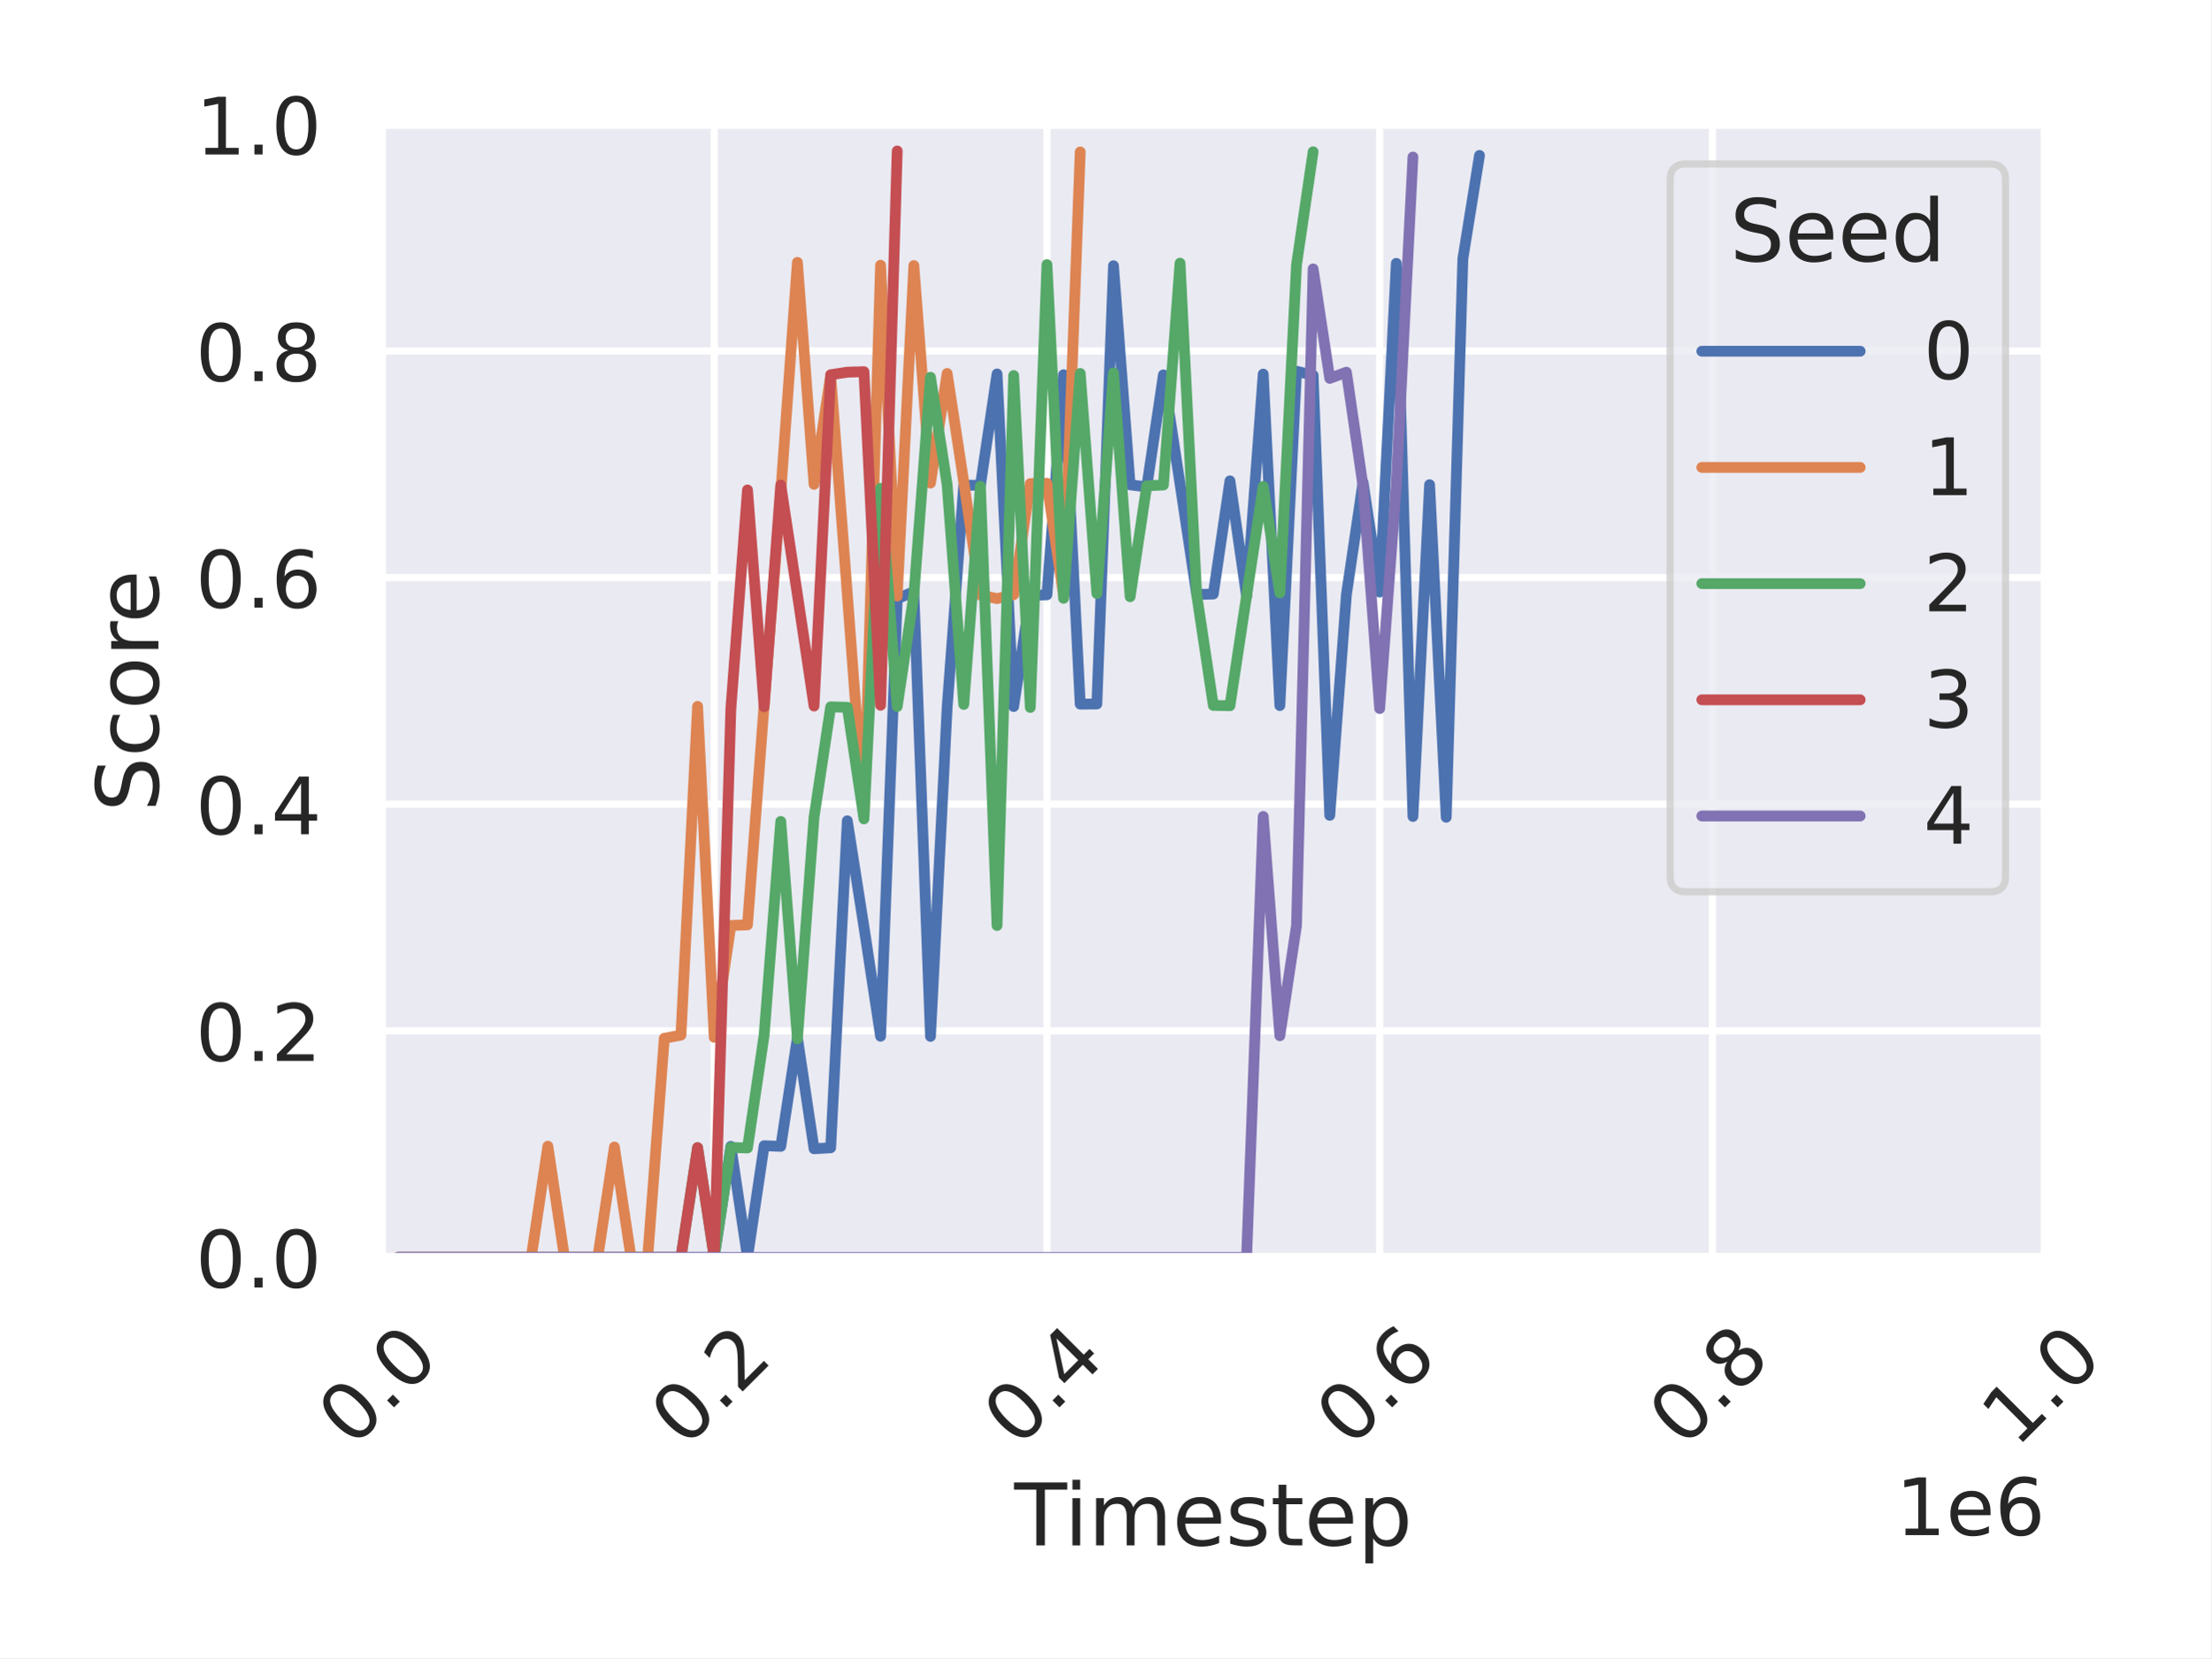
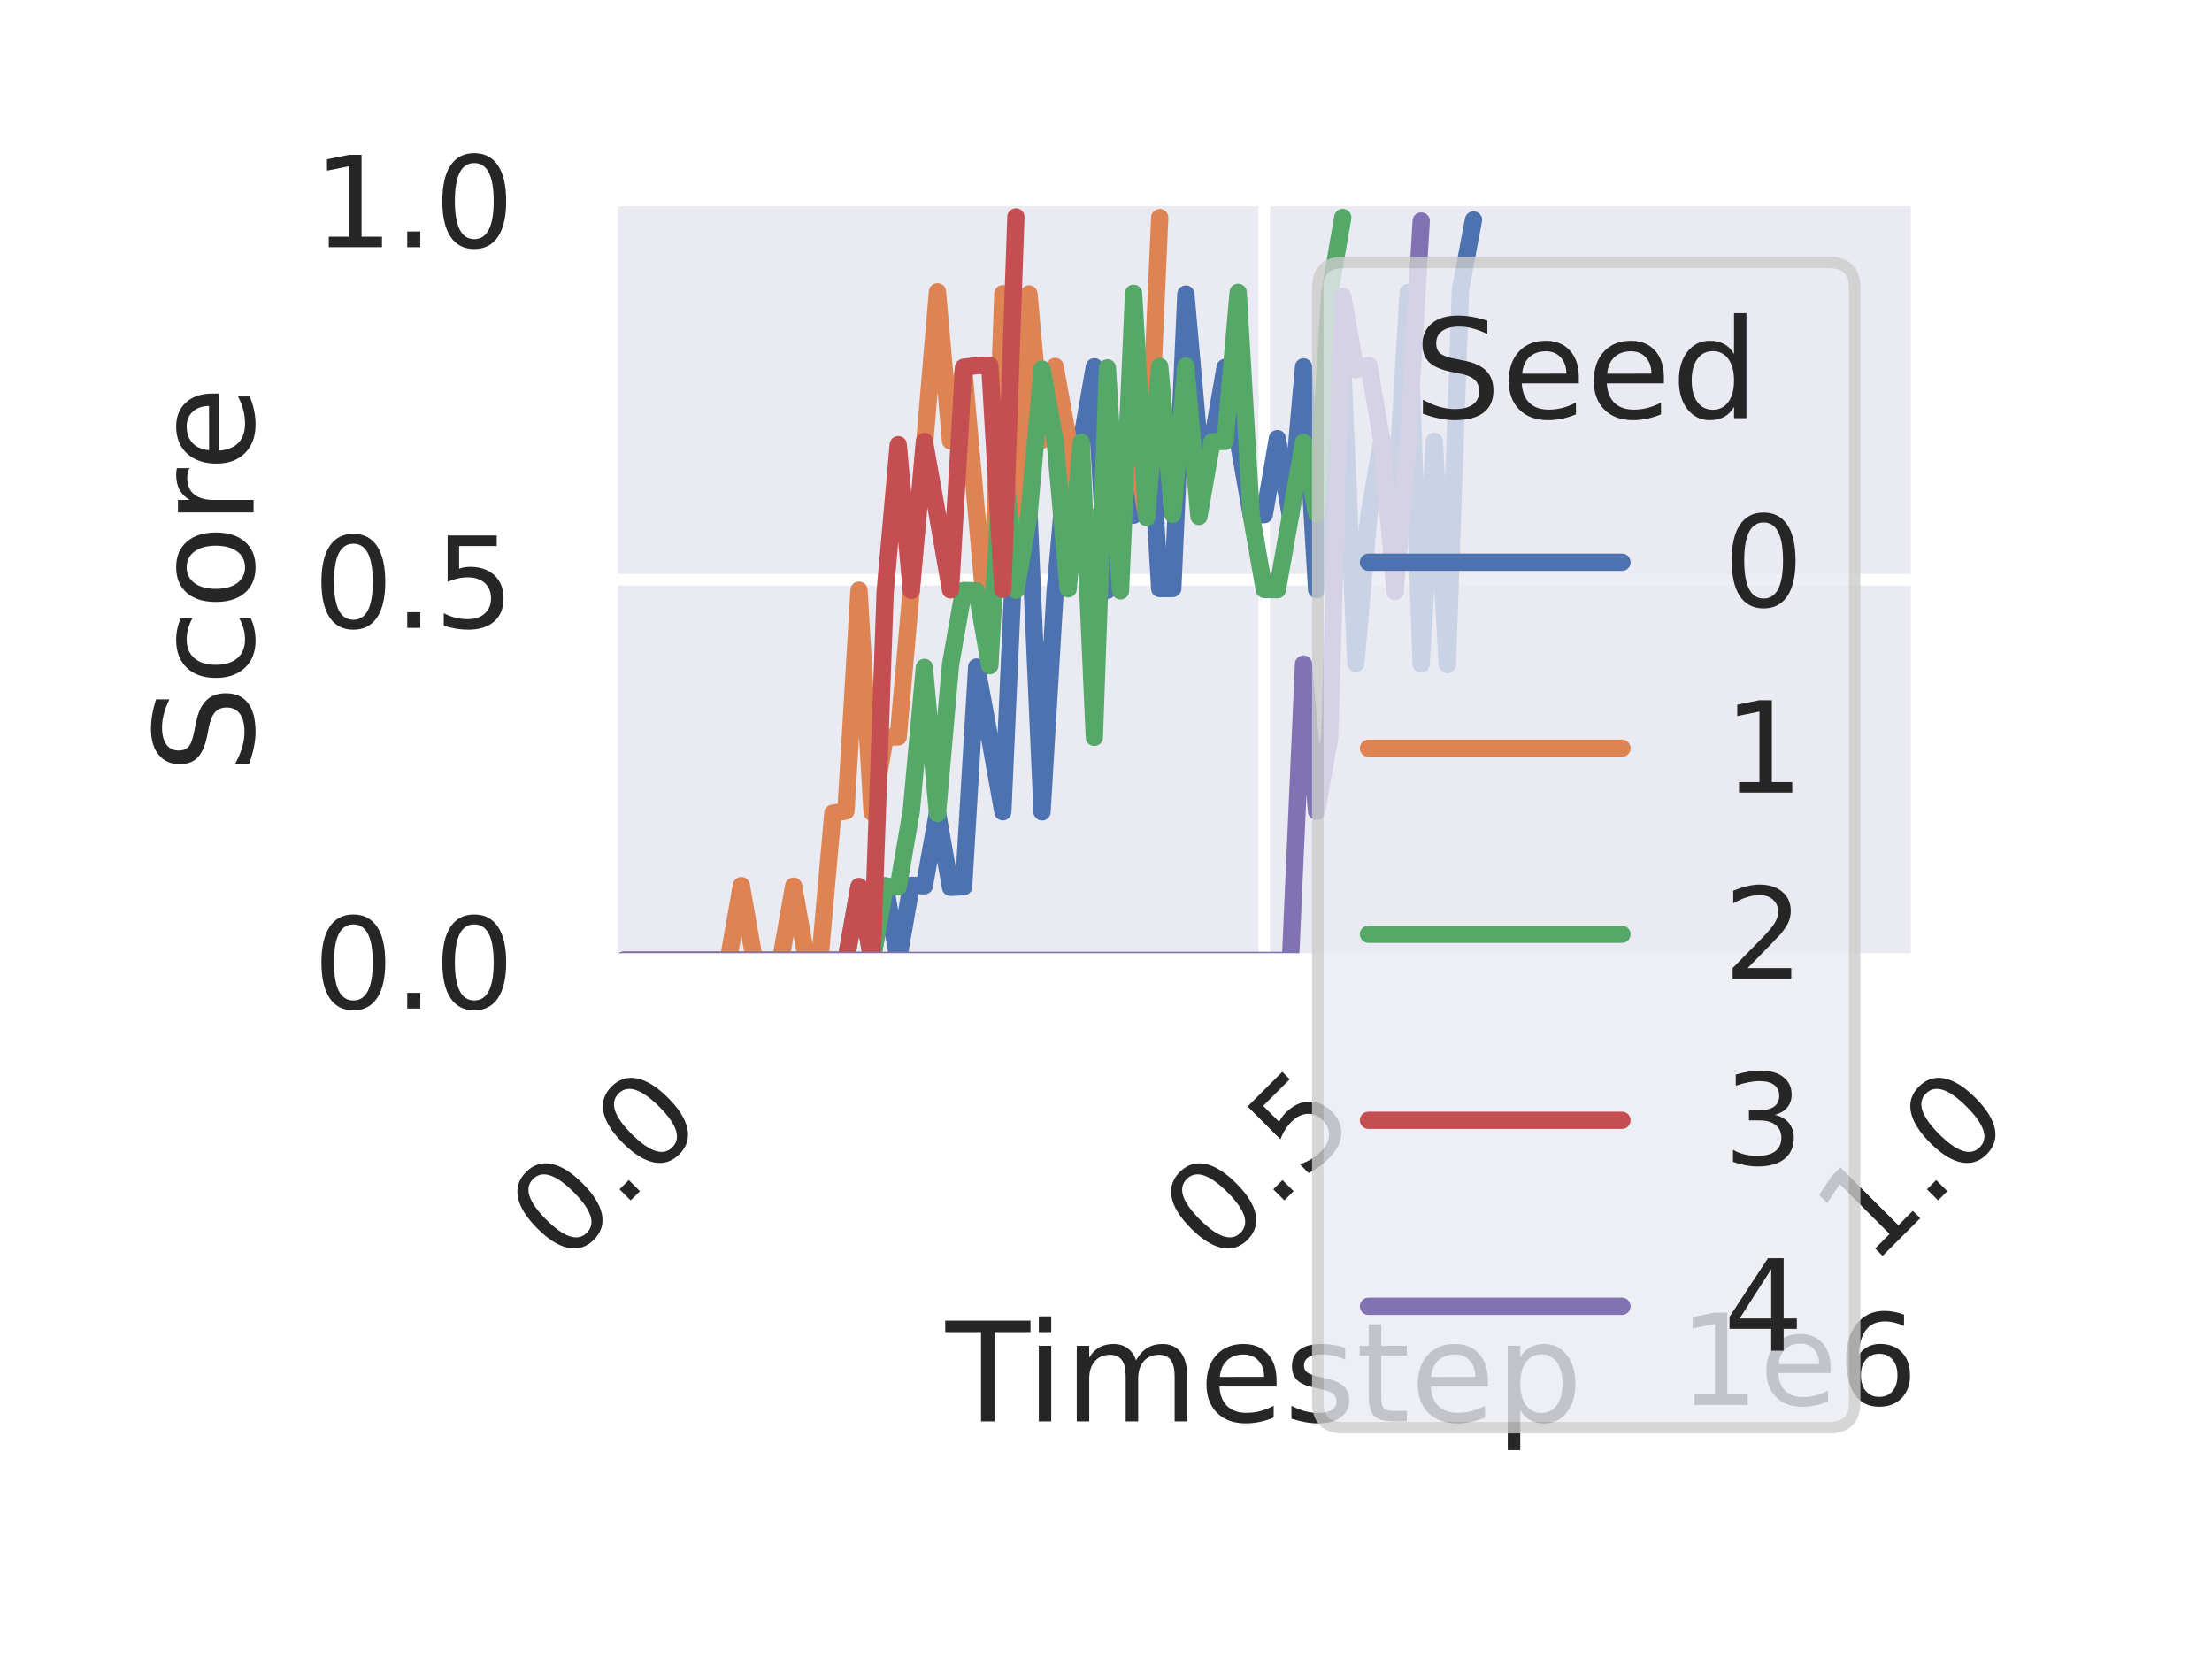
- <svg xmlns="http://www.w3.org/2000/svg" xmlns:xlink="http://www.w3.org/1999/xlink" width="460.8pt" height="345.6pt" viewBox="0 0 460.8 345.6" version="1.1">
+ <svg xmlns="http://www.w3.org/2000/svg" xmlns:xlink="http://www.w3.org/1999/xlink" width="288pt" height="216pt" viewBox="0 0 288 216" version="1.1">
  <defs>
    <style type="text/css">*{stroke-linejoin: round; stroke-linecap: butt}</style>
  </defs>
  <g id="figure_1">
    <g id="patch_1">
-       <path d="M 0 345.6  L 460.8 345.6  L 460.8 0  L 0 0  z " style="fill: #ffffff" />
+       <path d="M 0 216  L 288 216  L 288 0  L 0 0  z " style="fill: #ffffff" />
    </g>
    <g id="axes_1">
      <g id="patch_2">
-         <path d="M 79.5 262.088  L 426.214 262.088  L 426.214 25.92  L 79.5 25.92  z " style="fill: #eaeaf2" />
+         <path d="M 79.5 125.042  L 249.723 125.042  L 249.723 25.92  L 79.5 25.92  z " style="fill: #eaeaf2" />
      </g>
      <g id="matplotlib.axis_1">
        <g id="xtick_1">
          <g id="line2d_1">
-             <path d="M 79.5 262.088  L 79.5 25.92  " clip-path="url(#pf2a3b09083)" style="fill: none; stroke: #ffffff; stroke-width: 1.5; stroke-linecap: round" />
+             <path d="M 79.5 125.042  L 79.5 25.92  " clip-path="url(#pace984391e)" style="fill: none; stroke: #ffffff; stroke-width: 1.5; stroke-linecap: round" />
          </g>
          <g id="text_1">
-             <g style="fill: #262626" transform="translate(73.44214 302.0074) rotate(-45) scale(0.165 -0.165)">
+             <g style="fill: #262626" transform="translate(73.44214 164.9616) rotate(-45) scale(0.165 -0.165)">
              <defs>
                <path id="DejaVuSans-30" d="M 2034 4250  Q 1547 4250 1301 3770  Q 1056 3291 1056 2328  Q 1056 1369 1301 889  Q 1547 409 2034 409  Q 2525 409 2770 889  Q 3016 1369 3016 2328  Q 3016 3291 2770 3770  Q 2525 4250 2034 4250  z M 2034 4750  Q 2819 4750 3233 4129  Q 3647 3509 3647 2328  Q 3647 1150 3233 529  Q 2819 -91 2034 -91  Q 1250 -91 836 529  Q 422 1150 422 2328  Q 422 3509 836 4129  Q 1250 4750 2034 4750  z " transform="scale(0.015625)" />
                <path id="DejaVuSans-2e" d="M 684 794  L 1344 794  L 1344 0  L 684 0  L 684 794  z " transform="scale(0.015625)" />
              </defs>
              <use xlink:href="#DejaVuSans-30" />
              <use xlink:href="#DejaVuSans-2e" x="63.623" />
              <use xlink:href="#DejaVuSans-30" x="95.41" />
            </g>
          </g>
        </g>
        <g id="xtick_2">
          <g id="line2d_2">
-             <path d="M 148.843 262.088  L 148.843 25.92  " clip-path="url(#pf2a3b09083)" style="fill: none; stroke: #ffffff; stroke-width: 1.5; stroke-linecap: round" />
+             <path d="M 164.611 125.042  L 164.611 25.92  " clip-path="url(#pace984391e)" style="fill: none; stroke: #ffffff; stroke-width: 1.5; stroke-linecap: round" />
          </g>
          <g id="text_2">
-             <g style="fill: #262626" transform="translate(142.7849 302.0074) rotate(-45) scale(0.165 -0.165)">
+             <g style="fill: #262626" transform="translate(158.5535 164.9616) rotate(-45) scale(0.165 -0.165)">
              <defs>
-                 <path id="DejaVuSans-32" d="M 1228 531  L 3431 531  L 3431 0  L 469 0  L 469 531  Q 828 903 1448 1529  Q 2069 2156 2228 2338  Q 2531 2678 2651 2914  Q 2772 3150 2772 3378  Q 2772 3750 2511 3984  Q 2250 4219 1831 4219  Q 1534 4219 1204 4116  Q 875 4013 500 3803  L 500 4441  Q 881 4594 1212 4672  Q 1544 4750 1819 4750  Q 2544 4750 2975 4387  Q 3406 4025 3406 3419  Q 3406 3131 3298 2873  Q 3191 2616 2906 2266  Q 2828 2175 2409 1742  Q 1991 1309 1228 531  z " transform="scale(0.015625)" />
+                 <path id="DejaVuSans-35" d="M 691 4666  L 3169 4666  L 3169 4134  L 1269 4134  L 1269 2991  Q 1406 3038 1543 3061  Q 1681 3084 1819 3084  Q 2600 3084 3056 2656  Q 3513 2228 3513 1497  Q 3513 744 3044 326  Q 2575 -91 1722 -91  Q 1428 -91 1123 -41  Q 819 9 494 109  L 494 744  Q 775 591 1075 516  Q 1375 441 1709 441  Q 2250 441 2565 725  Q 2881 1009 2881 1497  Q 2881 1984 2565 2268  Q 2250 2553 1709 2553  Q 1456 2553 1204 2497  Q 953 2441 691 2322  L 691 4666  z " transform="scale(0.015625)" />
              </defs>
              <use xlink:href="#DejaVuSans-30" />
              <use xlink:href="#DejaVuSans-2e" x="63.623" />
-               <use xlink:href="#DejaVuSans-32" x="95.41" />
+               <use xlink:href="#DejaVuSans-35" x="95.41" />
            </g>
          </g>
        </g>
        <g id="xtick_3">
          <g id="line2d_3">
-             <path d="M 218.186 262.088  L 218.186 25.92  " clip-path="url(#pf2a3b09083)" style="fill: none; stroke: #ffffff; stroke-width: 1.5; stroke-linecap: round" />
+             <path d="M 249.723 125.042  L 249.723 25.92  " clip-path="url(#pace984391e)" style="fill: none; stroke: #ffffff; stroke-width: 1.5; stroke-linecap: round" />
          </g>
          <g id="text_3">
-             <g style="fill: #262626" transform="translate(212.1276 302.0074) rotate(-45) scale(0.165 -0.165)">
-               <defs>
-                 <path id="DejaVuSans-34" d="M 2419 4116  L 825 1625  L 2419 1625  L 2419 4116  z M 2253 4666  L 3047 4666  L 3047 1625  L 3713 1625  L 3713 1100  L 3047 1100  L 3047 0  L 2419 0  L 2419 1100  L 313 1100  L 313 1709  L 2253 4666  z " transform="scale(0.015625)" />
-               </defs>
-               <use xlink:href="#DejaVuSans-30" />
-               <use xlink:href="#DejaVuSans-2e" x="63.623" />
-               <use xlink:href="#DejaVuSans-34" x="95.41" />
-             </g>
-           </g>
-         </g>
-         <g id="xtick_4">
-           <g id="line2d_4">
-             <path d="M 287.528 262.088  L 287.528 25.92  " clip-path="url(#pf2a3b09083)" style="fill: none; stroke: #ffffff; stroke-width: 1.5; stroke-linecap: round" />
-           </g>
-           <g id="text_4">
-             <g style="fill: #262626" transform="translate(281.4704 302.0074) rotate(-45) scale(0.165 -0.165)">
-               <defs>
-                 <path id="DejaVuSans-36" d="M 2113 2584  Q 1688 2584 1439 2293  Q 1191 2003 1191 1497  Q 1191 994 1439 701  Q 1688 409 2113 409  Q 2538 409 2786 701  Q 3034 994 3034 1497  Q 3034 2003 2786 2293  Q 2538 2584 2113 2584  z M 3366 4563  L 3366 3988  Q 3128 4100 2886 4159  Q 2644 4219 2406 4219  Q 1781 4219 1451 3797  Q 1122 3375 1075 2522  Q 1259 2794 1537 2939  Q 1816 3084 2150 3084  Q 2853 3084 3261 2657  Q 3669 2231 3669 1497  Q 3669 778 3244 343  Q 2819 -91 2113 -91  Q 1303 -91 875 529  Q 447 1150 447 2328  Q 447 3434 972 4092  Q 1497 4750 2381 4750  Q 2619 4750 2861 4703  Q 3103 4656 3366 4563  z " transform="scale(0.015625)" />
-               </defs>
-               <use xlink:href="#DejaVuSans-30" />
-               <use xlink:href="#DejaVuSans-2e" x="63.623" />
-               <use xlink:href="#DejaVuSans-36" x="95.41" />
-             </g>
-           </g>
-         </g>
-         <g id="xtick_5">
-           <g id="line2d_5">
-             <path d="M 356.871 262.088  L 356.871 25.92  " clip-path="url(#pf2a3b09083)" style="fill: none; stroke: #ffffff; stroke-width: 1.5; stroke-linecap: round" />
-           </g>
-           <g id="text_5">
-             <g style="fill: #262626" transform="translate(350.8132 302.0074) rotate(-45) scale(0.165 -0.165)">
-               <defs>
-                 <path id="DejaVuSans-38" d="M 2034 2216  Q 1584 2216 1326 1975  Q 1069 1734 1069 1313  Q 1069 891 1326 650  Q 1584 409 2034 409  Q 2484 409 2743 651  Q 3003 894 3003 1313  Q 3003 1734 2745 1975  Q 2488 2216 2034 2216  z M 1403 2484  Q 997 2584 770 2862  Q 544 3141 544 3541  Q 544 4100 942 4425  Q 1341 4750 2034 4750  Q 2731 4750 3128 4425  Q 3525 4100 3525 3541  Q 3525 3141 3298 2862  Q 3072 2584 2669 2484  Q 3125 2378 3379 2068  Q 3634 1759 3634 1313  Q 3634 634 3220 271  Q 2806 -91 2034 -91  Q 1263 -91 848 271  Q 434 634 434 1313  Q 434 1759 690 2068  Q 947 2378 1403 2484  z M 1172 3481  Q 1172 3119 1398 2916  Q 1625 2713 2034 2713  Q 2441 2713 2670 2916  Q 2900 3119 2900 3481  Q 2900 3844 2670 4047  Q 2441 4250 2034 4250  Q 1625 4250 1398 4047  Q 1172 3844 1172 3481  z " transform="scale(0.015625)" />
-               </defs>
-               <use xlink:href="#DejaVuSans-30" />
-               <use xlink:href="#DejaVuSans-2e" x="63.623" />
-               <use xlink:href="#DejaVuSans-38" x="95.41" />
-             </g>
-           </g>
-         </g>
-         <g id="xtick_6">
-           <g id="line2d_6">
-             <path d="M 426.214 262.088  L 426.214 25.92  " clip-path="url(#pf2a3b09083)" style="fill: none; stroke: #ffffff; stroke-width: 1.5; stroke-linecap: round" />
-           </g>
-           <g id="text_6">
-             <g style="fill: #262626" transform="translate(420.1559 302.0074) rotate(-45) scale(0.165 -0.165)">
+             <g style="fill: #262626" transform="translate(243.6648 164.9616) rotate(-45) scale(0.165 -0.165)">
              <defs>
                <path id="DejaVuSans-31" d="M 794 531  L 1825 531  L 1825 4091  L 703 3866  L 703 4441  L 1819 4666  L 2450 4666  L 2450 531  L 3481 531  L 3481 0  L 794 0  L 794 531  z " transform="scale(0.015625)" />
              </defs>
              <use xlink:href="#DejaVuSans-31" />
              <use xlink:href="#DejaVuSans-2e" x="63.623" />
              <use xlink:href="#DejaVuSans-30" x="95.41" />
            </g>
          </g>
        </g>
-         <g id="text_7">
-           <g style="fill: #262626" transform="translate(211.3683 322.111) scale(0.18 -0.18)">
+         <g id="text_4">
+           <g style="fill: #262626" transform="translate(123.1227 185.0652) scale(0.18 -0.18)">
            <defs>
              <path id="DejaVuSans-54" d="M -19 4666  L 3928 4666  L 3928 4134  L 2272 4134  L 2272 0  L 1638 0  L 1638 4134  L -19 4134  L -19 4666  z " transform="scale(0.015625)" />
              <path id="DejaVuSans-69" d="M 603 3500  L 1178 3500  L 1178 0  L 603 0  L 603 3500  z M 603 4863  L 1178 4863  L 1178 4134  L 603 4134  L 603 4863  z " transform="scale(0.015625)" />
              <path id="DejaVuSans-6d" d="M 3328 2828  Q 3544 3216 3844 3400  Q 4144 3584 4550 3584  Q 5097 3584 5394 3201  Q 5691 2819 5691 2113  L 5691 0  L 5113 0  L 5113 2094  Q 5113 2597 4934 2840  Q 4756 3084 4391 3084  Q 3944 3084 3684 2787  Q 3425 2491 3425 1978  L 3425 0  L 2847 0  L 2847 2094  Q 2847 2600 2669 2842  Q 2491 3084 2119 3084  Q 1678 3084 1418 2786  Q 1159 2488 1159 1978  L 1159 0  L 581 0  L 581 3500  L 1159 3500  L 1159 2956  Q 1356 3278 1631 3431  Q 1906 3584 2284 3584  Q 2666 3584 2933 3390  Q 3200 3197 3328 2828  z " transform="scale(0.015625)" />
              <path id="DejaVuSans-65" d="M 3597 1894  L 3597 1613  L 953 1613  Q 991 1019 1311 708  Q 1631 397 2203 397  Q 2534 397 2845 478  Q 3156 559 3463 722  L 3463 178  Q 3153 47 2828 -22  Q 2503 -91 2169 -91  Q 1331 -91 842 396  Q 353 884 353 1716  Q 353 2575 817 3079  Q 1281 3584 2069 3584  Q 2775 3584 3186 3129  Q 3597 2675 3597 1894  z M 3022 2063  Q 3016 2534 2758 2815  Q 2500 3097 2075 3097  Q 1594 3097 1305 2825  Q 1016 2553 972 2059  L 3022 2063  z " transform="scale(0.015625)" />
              <path id="DejaVuSans-73" d="M 2834 3397  L 2834 2853  Q 2591 2978 2328 3040  Q 2066 3103 1784 3103  Q 1356 3103 1142 2972  Q 928 2841 928 2578  Q 928 2378 1081 2264  Q 1234 2150 1697 2047  L 1894 2003  Q 2506 1872 2764 1633  Q 3022 1394 3022 966  Q 3022 478 2636 193  Q 2250 -91 1575 -91  Q 1294 -91 989 -36  Q 684 19 347 128  L 347 722  Q 666 556 975 473  Q 1284 391 1588 391  Q 1994 391 2212 530  Q 2431 669 2431 922  Q 2431 1156 2273 1281  Q 2116 1406 1581 1522  L 1381 1569  Q 847 1681 609 1914  Q 372 2147 372 2553  Q 372 3047 722 3315  Q 1072 3584 1716 3584  Q 2034 3584 2315 3537  Q 2597 3491 2834 3397  z " transform="scale(0.015625)" />
              <path id="DejaVuSans-74" d="M 1172 4494  L 1172 3500  L 2356 3500  L 2356 3053  L 1172 3053  L 1172 1153  Q 1172 725 1289 603  Q 1406 481 1766 481  L 2356 481  L 2356 0  L 1766 0  Q 1100 0 847 248  Q 594 497 594 1153  L 594 3053  L 172 3053  L 172 3500  L 594 3500  L 594 4494  L 1172 4494  z " transform="scale(0.015625)" />
              <path id="DejaVuSans-70" d="M 1159 525  L 1159 -1331  L 581 -1331  L 581 3500  L 1159 3500  L 1159 2969  Q 1341 3281 1617 3432  Q 1894 3584 2278 3584  Q 2916 3584 3314 3078  Q 3713 2572 3713 1747  Q 3713 922 3314 415  Q 2916 -91 2278 -91  Q 1894 -91 1617 61  Q 1341 213 1159 525  z M 3116 1747  Q 3116 2381 2855 2742  Q 2594 3103 2138 3103  Q 1681 3103 1420 2742  Q 1159 2381 1159 1747  Q 1159 1113 1420 752  Q 1681 391 2138 391  Q 2594 391 2855 752  Q 3116 1113 3116 1747  z " transform="scale(0.015625)" />
            </defs>
            <use xlink:href="#DejaVuSans-54" />
            <use xlink:href="#DejaVuSans-69" x="57.959" />
            <use xlink:href="#DejaVuSans-6d" x="85.742" />
            <use xlink:href="#DejaVuSans-65" x="183.154" />
            <use xlink:href="#DejaVuSans-73" x="244.678" />
            <use xlink:href="#DejaVuSans-74" x="296.777" />
            <use xlink:href="#DejaVuSans-65" x="335.986" />
            <use xlink:href="#DejaVuSans-70" x="397.51" />
          </g>
        </g>
-         <g id="text_8">
-           <g style="fill: #262626" transform="translate(395.0649 319.9713) scale(0.165 -0.165)">
+         <g id="text_5">
+           <g style="fill: #262626" transform="translate(218.5738 182.9254) scale(0.165 -0.165)">
+             <defs>
+               <path id="DejaVuSans-36" d="M 2113 2584  Q 1688 2584 1439 2293  Q 1191 2003 1191 1497  Q 1191 994 1439 701  Q 1688 409 2113 409  Q 2538 409 2786 701  Q 3034 994 3034 1497  Q 3034 2003 2786 2293  Q 2538 2584 2113 2584  z M 3366 4563  L 3366 3988  Q 3128 4100 2886 4159  Q 2644 4219 2406 4219  Q 1781 4219 1451 3797  Q 1122 3375 1075 2522  Q 1259 2794 1537 2939  Q 1816 3084 2150 3084  Q 2853 3084 3261 2657  Q 3669 2231 3669 1497  Q 3669 778 3244 343  Q 2819 -91 2113 -91  Q 1303 -91 875 529  Q 447 1150 447 2328  Q 447 3434 972 4092  Q 1497 4750 2381 4750  Q 2619 4750 2861 4703  Q 3103 4656 3366 4563  z " transform="scale(0.015625)" />
+             </defs>
            <use xlink:href="#DejaVuSans-31" />
            <use xlink:href="#DejaVuSans-65" x="63.623" />
            <use xlink:href="#DejaVuSans-36" x="125.146" />
          </g>
        </g>
      </g>
      <g id="matplotlib.axis_2">
        <g id="ytick_1">
-           <g id="line2d_7">
-             <path d="M 79.5 262.088  L 426.214 262.088  " clip-path="url(#pf2a3b09083)" style="fill: none; stroke: #ffffff; stroke-width: 1.5; stroke-linecap: round" />
-           </g>
-           <g id="text_9">
-             <g style="fill: #262626" transform="translate(40.75984 268.3563) scale(0.165 -0.165)">
+           <g id="line2d_4">
+             <path d="M 79.5 125.042  L 249.723 125.042  " clip-path="url(#pace984391e)" style="fill: none; stroke: #ffffff; stroke-width: 1.5; stroke-linecap: round" />
+           </g>
+           <g id="text_6">
+             <g style="fill: #262626" transform="translate(40.75984 131.3104) scale(0.165 -0.165)">
              <use xlink:href="#DejaVuSans-30" />
              <use xlink:href="#DejaVuSans-2e" x="63.623" />
              <use xlink:href="#DejaVuSans-30" x="95.41" />
            </g>
          </g>
        </g>
        <g id="ytick_2">
-           <g id="line2d_8">
-             <path d="M 79.5 214.854  L 426.214 214.854  " clip-path="url(#pf2a3b09083)" style="fill: none; stroke: #ffffff; stroke-width: 1.5; stroke-linecap: round" />
-           </g>
-           <g id="text_10">
-             <g style="fill: #262626" transform="translate(40.75984 221.1227) scale(0.165 -0.165)">
-               <use xlink:href="#DejaVuSans-30" />
-               <use xlink:href="#DejaVuSans-2e" x="63.623" />
-               <use xlink:href="#DejaVuSans-32" x="95.41" />
+           <g id="line2d_5">
+             <path d="M 79.5 75.481  L 249.723 75.481  " clip-path="url(#pace984391e)" style="fill: none; stroke: #ffffff; stroke-width: 1.5; stroke-linecap: round" />
+           </g>
+           <g id="text_7">
+             <g style="fill: #262626" transform="translate(40.75984 81.74957) scale(0.165 -0.165)">
+               <use xlink:href="#DejaVuSans-30" />
+               <use xlink:href="#DejaVuSans-2e" x="63.623" />
+               <use xlink:href="#DejaVuSans-35" x="95.41" />
            </g>
          </g>
        </g>
        <g id="ytick_3">
-           <g id="line2d_9">
-             <path d="M 79.5 167.621  L 426.214 167.621  " clip-path="url(#pf2a3b09083)" style="fill: none; stroke: #ffffff; stroke-width: 1.5; stroke-linecap: round" />
-           </g>
-           <g id="text_11">
-             <g style="fill: #262626" transform="translate(40.75984 173.8892) scale(0.165 -0.165)">
-               <use xlink:href="#DejaVuSans-30" />
-               <use xlink:href="#DejaVuSans-2e" x="63.623" />
-               <use xlink:href="#DejaVuSans-34" x="95.41" />
-             </g>
-           </g>
-         </g>
-         <g id="ytick_4">
-           <g id="line2d_10">
-             <path d="M 79.5 120.387  L 426.214 120.387  " clip-path="url(#pf2a3b09083)" style="fill: none; stroke: #ffffff; stroke-width: 1.5; stroke-linecap: round" />
-           </g>
-           <g id="text_12">
-             <g style="fill: #262626" transform="translate(40.75984 126.6557) scale(0.165 -0.165)">
-               <use xlink:href="#DejaVuSans-30" />
-               <use xlink:href="#DejaVuSans-2e" x="63.623" />
-               <use xlink:href="#DejaVuSans-36" x="95.41" />
-             </g>
-           </g>
-         </g>
-         <g id="ytick_5">
-           <g id="line2d_11">
-             <path d="M 79.5 73.154  L 426.214 73.154  " clip-path="url(#pf2a3b09083)" style="fill: none; stroke: #ffffff; stroke-width: 1.5; stroke-linecap: round" />
-           </g>
-           <g id="text_13">
-             <g style="fill: #262626" transform="translate(40.75984 79.42222) scale(0.165 -0.165)">
-               <use xlink:href="#DejaVuSans-30" />
-               <use xlink:href="#DejaVuSans-2e" x="63.623" />
-               <use xlink:href="#DejaVuSans-38" x="95.41" />
-             </g>
-           </g>
-         </g>
-         <g id="ytick_6">
-           <g id="line2d_12">
-             <path d="M 79.5 25.92  L 426.214 25.92  " clip-path="url(#pf2a3b09083)" style="fill: none; stroke: #ffffff; stroke-width: 1.5; stroke-linecap: round" />
-           </g>
-           <g id="text_14">
+           <g id="line2d_6">
+             <path d="M 79.5 25.92  L 249.723 25.92  " clip-path="url(#pace984391e)" style="fill: none; stroke: #ffffff; stroke-width: 1.5; stroke-linecap: round" />
+           </g>
+           <g id="text_8">
            <g style="fill: #262626" transform="translate(40.75984 32.18871) scale(0.165 -0.165)">
              <use xlink:href="#DejaVuSans-31" />
              <use xlink:href="#DejaVuSans-2e" x="63.623" />
              <use xlink:href="#DejaVuSans-30" x="95.41" />
            </g>
          </g>
        </g>
-         <g id="text_15">
-           <g style="fill: #262626" transform="translate(33.01641 169.208) rotate(-90) scale(0.18 -0.18)">
+         <g id="text_9">
+           <g style="fill: #262626" transform="translate(33.01641 100.6851) rotate(-90) scale(0.18 -0.18)">
            <defs>
              <path id="DejaVuSans-53" d="M 3425 4513  L 3425 3897  Q 3066 4069 2747 4153  Q 2428 4238 2131 4238  Q 1616 4238 1336 4038  Q 1056 3838 1056 3469  Q 1056 3159 1242 3001  Q 1428 2844 1947 2747  L 2328 2669  Q 3034 2534 3370 2195  Q 3706 1856 3706 1288  Q 3706 609 3251 259  Q 2797 -91 1919 -91  Q 1588 -91 1214 -16  Q 841 59 441 206  L 441 856  Q 825 641 1194 531  Q 1563 422 1919 422  Q 2459 422 2753 634  Q 3047 847 3047 1241  Q 3047 1584 2836 1778  Q 2625 1972 2144 2069  L 1759 2144  Q 1053 2284 737 2584  Q 422 2884 422 3419  Q 422 4038 858 4394  Q 1294 4750 2059 4750  Q 2388 4750 2728 4690  Q 3069 4631 3425 4513  z " transform="scale(0.015625)" />
              <path id="DejaVuSans-63" d="M 3122 3366  L 3122 2828  Q 2878 2963 2633 3030  Q 2388 3097 2138 3097  Q 1578 3097 1268 2742  Q 959 2388 959 1747  Q 959 1106 1268 751  Q 1578 397 2138 397  Q 2388 397 2633 464  Q 2878 531 3122 666  L 3122 134  Q 2881 22 2623 -34  Q 2366 -91 2075 -91  Q 1284 -91 818 406  Q 353 903 353 1747  Q 353 2603 823 3093  Q 1294 3584 2113 3584  Q 2378 3584 2631 3529  Q 2884 3475 3122 3366  z " transform="scale(0.015625)" />
              <path id="DejaVuSans-6f" d="M 1959 3097  Q 1497 3097 1228 2736  Q 959 2375 959 1747  Q 959 1119 1226 758  Q 1494 397 1959 397  Q 2419 397 2687 759  Q 2956 1122 2956 1747  Q 2956 2369 2687 2733  Q 2419 3097 1959 3097  z M 1959 3584  Q 2709 3584 3137 3096  Q 3566 2609 3566 1747  Q 3566 888 3137 398  Q 2709 -91 1959 -91  Q 1206 -91 779 398  Q 353 888 353 1747  Q 353 2609 779 3096  Q 1206 3584 1959 3584  z " transform="scale(0.015625)" />
              <path id="DejaVuSans-72" d="M 2631 2963  Q 2534 3019 2420 3045  Q 2306 3072 2169 3072  Q 1681 3072 1420 2755  Q 1159 2438 1159 1844  L 1159 0  L 581 0  L 581 3500  L 1159 3500  L 1159 2956  Q 1341 3275 1631 3429  Q 1922 3584 2338 3584  Q 2397 3584 2469 3576  Q 2541 3569 2628 3553  L 2631 2963  z " transform="scale(0.015625)" />
            </defs>
            <use xlink:href="#DejaVuSans-53" />
            <use xlink:href="#DejaVuSans-63" x="63.477" />
            <use xlink:href="#DejaVuSans-6f" x="118.457" />
            <use xlink:href="#DejaVuSans-72" x="179.639" />
            <use xlink:href="#DejaVuSans-65" x="218.502" />
          </g>
        </g>
      </g>
      <g id="PolyCollection_1" />
      <g id="PolyCollection_2" />
      <g id="PolyCollection_3" />
      <g id="PolyCollection_4" />
      <g id="PolyCollection_5" />
-       <g id="line2d_13">
-         <path d="M 82.967 262.088  L 86.434 262.088  L 89.901 262.088  L 93.369 262.088  L 96.836 262.088  L 100.303 262.088  L 103.77 262.088  L 107.237 262.088  L 110.704 262.088  L 114.171 262.088  L 117.639 262.088  L 121.106 262.088  L 124.573 262.088  L 128.04 262.088  L 131.507 262.088  L 134.974 262.088  L 138.441 262.088  L 141.908 262.088  L 145.376 262.088  L 148.843 262.088  L 152.31 238.936  L 155.777 262.088  L 159.244 238.803  L 162.711 238.936  L 166.178 216.282  L 169.646 239.434  L 173.113 239.235  L 176.58 171.074  L 180.047 193.197  L 183.514 215.983  L 186.981 124.804  L 190.448 123.31  L 193.916 216.016  L 197.383 147.557  L 200.85 101.121  L 204.317 101.154  L 207.784 77.936  L 211.251 147.258  L 214.718 124.107  L 218.186 123.974  L 221.653 78.102  L 225.12 146.76  L 228.587 146.727  L 232.054 55.382  L 235.521 101.054  L 238.988 101.486  L 242.455 78.135  L 245.923 100.855  L 249.39 123.907  L 252.857 123.808  L 256.324 100.224  L 259.791 124.339  L 263.258 77.969  L 266.725 147.059  L 270.193 77.371  L 273.66 78.202  L 277.127 169.945  L 280.594 123.941  L 284.061 100.523  L 287.528 123.409  L 290.995 54.884  L 294.463 170.178  L 297.93 101.021  L 301.397 170.344  L 304.864 53.954  L 308.331 32.396  " clip-path="url(#pf2a3b09083)" style="fill: none; stroke: #4c72b0; stroke-width: 2.25; stroke-linecap: round" />
-       </g>
-       <g id="line2d_14">
-         <path d="M 82.967 262.088  L 86.434 262.088  L 89.901 262.088  L 93.369 262.088  L 96.836 262.088  L 100.303 262.088  L 103.77 262.088  L 107.237 262.088  L 110.704 262.088  L 114.171 238.903  L 117.639 262.088  L 121.106 262.088  L 124.573 262.088  L 128.04 239.069  L 131.507 262.088  L 134.974 262.088  L 138.441 216.415  L 141.908 215.751  L 145.376 147.225  L 148.843 216.216  L 152.31 192.898  L 155.777 192.765  L 159.244 146.86  L 162.711 102.615  L 166.178 54.684  L 169.646 100.955  L 173.113 78.268  L 176.58 123.841  L 180.047 170.111  L 183.514 55.282  L 186.981 124.24  L 190.448 55.349  L 193.916 100.689  L 197.383 77.836  L 200.85 100.457  L 204.317 124.04  L 207.784 124.771  L 211.251 123.941  L 214.718 100.789  L 218.186 100.722  L 221.653 124.14  L 225.12 31.666  " clip-path="url(#pf2a3b09083)" style="fill: none; stroke: #dd8452; stroke-width: 2.25; stroke-linecap: round" />
-       </g>
-       <g id="line2d_15">
-         <path d="M 82.967 262.088  L 86.434 262.088  L 89.901 262.088  L 93.369 262.088  L 96.836 262.088  L 100.303 262.088  L 103.77 262.088  L 107.237 262.088  L 110.704 262.088  L 114.171 262.088  L 117.639 262.088  L 121.106 262.088  L 124.573 262.088  L 128.04 262.088  L 131.507 262.088  L 134.974 262.088  L 138.441 262.088  L 141.908 262.088  L 145.376 239.201  L 148.843 262.088  L 152.31 239.168  L 155.777 239.268  L 159.244 215.751  L 162.711 171.207  L 166.178 216.515  L 169.646 170.344  L 173.113 147.325  L 176.58 147.425  L 180.047 170.676  L 183.514 101.785  L 186.981 147.258  L 190.448 124.007  L 193.916 78.633  L 197.383 101.021  L 200.85 146.827  L 204.317 101.353  L 207.784 192.898  L 211.251 78.268  L 214.718 147.458  L 218.186 55.149  L 221.653 124.704  L 225.12 77.836  L 228.587 123.708  L 232.054 77.737  L 235.521 124.372  L 238.988 101.254  L 242.455 101.088  L 245.923 54.851  L 249.39 123.941  L 252.857 147.026  L 256.324 147.092  L 259.791 124.173  L 263.258 101.387  L 266.725 123.575  L 270.193 55.216  L 273.66 31.632  " clip-path="url(#pf2a3b09083)" style="fill: none; stroke: #55a868; stroke-width: 2.25; stroke-linecap: round" />
-       </g>
-       <g id="line2d_16">
-         <path d="M 82.967 262.088  L 86.434 262.088  L 89.901 262.088  L 93.369 262.088  L 96.836 262.088  L 100.303 262.088  L 103.77 262.088  L 107.237 262.088  L 110.704 262.088  L 114.171 262.088  L 117.639 262.088  L 121.106 262.088  L 124.573 262.088  L 128.04 262.088  L 131.507 262.088  L 134.974 262.088  L 138.441 262.088  L 141.908 262.088  L 145.376 239.201  L 148.843 262.088  L 152.31 147.757  L 155.777 102.117  L 159.244 147.325  L 162.711 101.088  L 166.178 123.941  L 169.646 147.159  L 173.113 78.102  L 176.58 77.571  L 180.047 77.471  L 183.514 146.993  L 186.981 31.466  " clip-path="url(#pf2a3b09083)" style="fill: none; stroke: #c44e52; stroke-width: 2.25; stroke-linecap: round" />
-       </g>
-       <g id="line2d_17">
-         <path d="M 82.967 262.088  L 86.434 262.088  L 89.901 262.088  L 93.369 262.088  L 96.836 262.088  L 100.303 262.088  L 103.77 262.088  L 107.237 262.088  L 110.704 262.088  L 114.171 262.088  L 117.639 262.088  L 121.106 262.088  L 124.573 262.088  L 128.04 262.088  L 131.507 262.088  L 134.974 262.088  L 138.441 262.088  L 141.908 262.088  L 145.376 262.088  L 148.843 262.088  L 152.31 262.088  L 155.777 262.088  L 159.244 262.088  L 162.711 262.088  L 166.178 262.088  L 169.646 262.088  L 173.113 262.088  L 176.58 262.088  L 180.047 262.088  L 183.514 262.088  L 186.981 262.088  L 190.448 262.088  L 193.916 262.088  L 197.383 262.088  L 200.85 262.088  L 204.317 262.088  L 207.784 262.088  L 211.251 262.088  L 214.718 262.088  L 218.186 262.088  L 221.653 262.088  L 225.12 262.088  L 228.587 262.088  L 232.054 262.088  L 235.521 262.088  L 238.988 262.088  L 242.455 262.088  L 245.923 262.088  L 249.39 262.088  L 252.857 262.088  L 256.324 262.088  L 259.791 262.088  L 263.258 170.178  L 266.725 215.884  L 270.193 192.931  L 273.66 56.046  L 277.127 78.866  L 280.594 77.571  L 284.061 101.32  L 287.528 147.69  L 290.995 101.088  L 294.463 32.728  " clip-path="url(#pf2a3b09083)" style="fill: none; stroke: #8172b3; stroke-width: 2.25; stroke-linecap: round" />
-       </g>
-       <g id="line2d_18" />
-       <g id="line2d_19" />
-       <g id="line2d_20" />
-       <g id="line2d_21" />
-       <g id="line2d_22" />
+       <g id="line2d_7">
+         <path d="M 81.202 125.042  L 82.904 125.042  L 84.607 125.042  L 86.309 125.042  L 88.011 125.042  L 89.713 125.042  L 91.416 125.042  L 93.118 125.042  L 94.82 125.042  L 96.522 125.042  L 98.224 125.042  L 99.927 125.042  L 101.629 125.042  L 103.331 125.042  L 105.033 125.042  L 106.736 125.042  L 108.438 125.042  L 110.14 125.042  L 111.842 125.042  L 113.545 125.042  L 115.247 115.325  L 116.949 125.042  L 118.651 115.269  L 120.353 115.325  L 122.056 105.817  L 123.758 115.534  L 125.46 115.45  L 127.162 86.843  L 128.865 96.128  L 130.567 105.691  L 132.269 67.423  L 133.971 66.795  L 135.673 105.705  L 137.376 76.972  L 139.078 57.483  L 140.78 57.496  L 142.482 47.752  L 144.185 76.847  L 145.887 67.13  L 147.589 67.074  L 149.291 47.821  L 150.994 76.638  L 152.696 76.624  L 154.398 38.285  L 156.1 57.455  L 157.802 57.636  L 159.505 47.835  L 161.207 57.371  L 162.909 67.046  L 164.611 67.004  L 166.314 57.106  L 168.016 67.227  L 169.718 47.765  L 171.42 76.763  L 173.122 47.515  L 174.825 47.863  L 176.527 86.369  L 178.229 67.06  L 179.931 57.232  L 181.634 66.837  L 183.336 38.076  L 185.038 86.466  L 186.74 57.441  L 188.443 86.536  L 190.145 37.686  L 191.847 28.638  " clip-path="url(#pace984391e)" style="fill: none; stroke: #4c72b0; stroke-width: 2.25; stroke-linecap: round" />
+       </g>
+       <g id="line2d_8">
+         <path d="M 81.202 125.042  L 82.904 125.042  L 84.607 125.042  L 86.309 125.042  L 88.011 125.042  L 89.713 125.042  L 91.416 125.042  L 93.118 125.042  L 94.82 125.042  L 96.522 115.311  L 98.224 125.042  L 99.927 125.042  L 101.629 125.042  L 103.331 115.38  L 105.033 125.042  L 106.736 125.042  L 108.438 105.873  L 110.14 105.594  L 111.842 76.833  L 113.545 105.789  L 115.247 96.002  L 116.949 95.946  L 118.651 76.68  L 120.353 58.11  L 122.056 37.993  L 123.758 57.413  L 125.46 47.891  L 127.162 67.018  L 128.865 86.438  L 130.567 38.244  L 132.269 67.186  L 133.971 38.271  L 135.673 57.301  L 137.376 47.71  L 139.078 57.204  L 140.78 67.102  L 142.482 67.409  L 144.185 67.06  L 145.887 57.343  L 147.589 57.315  L 149.291 67.144  L 150.994 28.331  " clip-path="url(#pace984391e)" style="fill: none; stroke: #dd8452; stroke-width: 2.25; stroke-linecap: round" />
+       </g>
+       <g id="line2d_9">
+         <path d="M 81.202 125.042  L 82.904 125.042  L 84.607 125.042  L 86.309 125.042  L 88.011 125.042  L 89.713 125.042  L 91.416 125.042  L 93.118 125.042  L 94.82 125.042  L 96.522 125.042  L 98.224 125.042  L 99.927 125.042  L 101.629 125.042  L 103.331 125.042  L 105.033 125.042  L 106.736 125.042  L 108.438 125.042  L 110.14 125.042  L 111.842 115.436  L 113.545 125.042  L 115.247 115.422  L 116.949 115.464  L 118.651 105.594  L 120.353 86.898  L 122.056 105.914  L 123.758 86.536  L 125.46 76.875  L 127.162 76.917  L 128.865 86.675  L 130.567 57.761  L 132.269 76.847  L 133.971 67.088  L 135.673 48.044  L 137.376 57.441  L 139.078 76.666  L 140.78 57.58  L 142.482 96.002  L 144.185 47.891  L 145.887 76.931  L 147.589 38.188  L 149.291 67.381  L 150.994 47.71  L 152.696 66.963  L 154.398 47.668  L 156.1 67.241  L 157.802 57.538  L 159.505 57.469  L 161.207 38.062  L 162.909 67.06  L 164.611 76.749  L 166.314 76.777  L 168.016 67.158  L 169.718 57.594  L 171.42 66.907  L 173.122 38.216  L 174.825 28.317  " clip-path="url(#pace984391e)" style="fill: none; stroke: #55a868; stroke-width: 2.25; stroke-linecap: round" />
+       </g>
+       <g id="line2d_10">
+         <path d="M 81.202 125.042  L 82.904 125.042  L 84.607 125.042  L 86.309 125.042  L 88.011 125.042  L 89.713 125.042  L 91.416 125.042  L 93.118 125.042  L 94.82 125.042  L 96.522 125.042  L 98.224 125.042  L 99.927 125.042  L 101.629 125.042  L 103.331 125.042  L 105.033 125.042  L 106.736 125.042  L 108.438 125.042  L 110.14 125.042  L 111.842 115.436  L 113.545 125.042  L 115.247 77.056  L 116.949 57.901  L 118.651 76.875  L 120.353 57.469  L 122.056 67.06  L 123.758 76.805  L 125.46 47.821  L 127.162 47.598  L 128.865 47.556  L 130.567 76.735  L 132.269 28.248  " clip-path="url(#pace984391e)" style="fill: none; stroke: #c44e52; stroke-width: 2.25; stroke-linecap: round" />
+       </g>
+       <g id="line2d_11">
+         <path d="M 81.202 125.042  L 82.904 125.042  L 84.607 125.042  L 86.309 125.042  L 88.011 125.042  L 89.713 125.042  L 91.416 125.042  L 93.118 125.042  L 94.82 125.042  L 96.522 125.042  L 98.224 125.042  L 99.927 125.042  L 101.629 125.042  L 103.331 125.042  L 105.033 125.042  L 106.736 125.042  L 108.438 125.042  L 110.14 125.042  L 111.842 125.042  L 113.545 125.042  L 115.247 125.042  L 116.949 125.042  L 118.651 125.042  L 120.353 125.042  L 122.056 125.042  L 123.758 125.042  L 125.46 125.042  L 127.162 125.042  L 128.865 125.042  L 130.567 125.042  L 132.269 125.042  L 133.971 125.042  L 135.673 125.042  L 137.376 125.042  L 139.078 125.042  L 140.78 125.042  L 142.482 125.042  L 144.185 125.042  L 145.887 125.042  L 147.589 125.042  L 149.291 125.042  L 150.994 125.042  L 152.696 125.042  L 154.398 125.042  L 156.1 125.042  L 157.802 125.042  L 159.505 125.042  L 161.207 125.042  L 162.909 125.042  L 164.611 125.042  L 166.314 125.042  L 168.016 125.042  L 169.718 86.466  L 171.42 105.649  L 173.122 96.016  L 174.825 38.564  L 176.527 48.142  L 178.229 47.598  L 179.931 57.566  L 181.634 77.028  L 183.336 57.469  L 185.038 28.777  " clip-path="url(#pace984391e)" style="fill: none; stroke: #8172b3; stroke-width: 2.25; stroke-linecap: round" />
+       </g>
+       <g id="line2d_12" />
+       <g id="line2d_13" />
+       <g id="line2d_14" />
+       <g id="line2d_15" />
+       <g id="line2d_16" />
      <g id="patch_3">
-         <path d="M 79.5 262.088  L 79.5 25.92  " style="fill: none; stroke: #ffffff; stroke-width: 1.875; stroke-linejoin: miter; stroke-linecap: square" />
+         <path d="M 79.5 125.042  L 79.5 25.92  " style="fill: none; stroke: #ffffff; stroke-width: 1.875; stroke-linejoin: miter; stroke-linecap: square" />
      </g>
      <g id="patch_4">
-         <path d="M 426.214 262.088  L 426.214 25.92  " style="fill: none; stroke: #ffffff; stroke-width: 1.875; stroke-linejoin: miter; stroke-linecap: square" />
+         <path d="M 249.723 125.042  L 249.723 25.92  " style="fill: none; stroke: #ffffff; stroke-width: 1.875; stroke-linejoin: miter; stroke-linecap: square" />
      </g>
      <g id="patch_5">
-         <path d="M 79.5 262.088  L 426.214 262.088  " style="fill: none; stroke: #ffffff; stroke-width: 1.875; stroke-linejoin: miter; stroke-linecap: square" />
+         <path d="M 79.5 125.042  L 249.723 125.042  " style="fill: none; stroke: #ffffff; stroke-width: 1.875; stroke-linejoin: miter; stroke-linecap: square" />
      </g>
      <g id="patch_6">
-         <path d="M 79.5 25.92  L 426.214 25.92  " style="fill: none; stroke: #ffffff; stroke-width: 1.875; stroke-linejoin: miter; stroke-linecap: square" />
+         <path d="M 79.5 25.92  L 249.723 25.92  " style="fill: none; stroke: #ffffff; stroke-width: 1.875; stroke-linejoin: miter; stroke-linecap: square" />
      </g>
      <g id="legend_1">
        <g id="patch_7">
-           <path d="M 351.366 185.885  L 414.664 185.885  Q 417.964 185.885 417.964 182.585  L 417.964 37.47  Q 417.964 34.17 414.664 34.17  L 351.366 34.17  Q 348.066 34.17 348.066 37.47  L 348.066 182.585  Q 348.066 185.885 351.366 185.885  z " style="fill: #eaeaf2; opacity: 0.8; stroke: #cccccc; stroke-width: 1.5; stroke-linejoin: miter" />
-         </g>
-         <g id="text_16">
-           <g style="fill: #262626" transform="translate(360.5119 54.44719) scale(0.18 -0.18)">
+           <path d="M 174.875 185.885  L 238.173 185.885  Q 241.473 185.885 241.473 182.585  L 241.473 37.47  Q 241.473 34.17 238.173 34.17  L 174.875 34.17  Q 171.575 34.17 171.575 37.47  L 171.575 182.585  Q 171.575 185.885 174.875 185.885  z " style="fill: #eaeaf2; opacity: 0.8; stroke: #cccccc; stroke-width: 1.5; stroke-linejoin: miter" />
+         </g>
+         <g id="text_10">
+           <g style="fill: #262626" transform="translate(184.0208 54.44719) scale(0.18 -0.18)">
            <defs>
              <path id="DejaVuSans-64" d="M 2906 2969  L 2906 4863  L 3481 4863  L 3481 0  L 2906 0  L 2906 525  Q 2725 213 2448 61  Q 2172 -91 1784 -91  Q 1150 -91 751 415  Q 353 922 353 1747  Q 353 2572 751 3078  Q 1150 3584 1784 3584  Q 2172 3584 2448 3432  Q 2725 3281 2906 2969  z M 947 1747  Q 947 1113 1208 752  Q 1469 391 1925 391  Q 2381 391 2643 752  Q 2906 1113 2906 1747  Q 2906 2381 2643 2742  Q 2381 3103 1925 3103  Q 1469 3103 1208 2742  Q 947 2381 947 1747  z " transform="scale(0.015625)" />
            </defs>
            <use xlink:href="#DejaVuSans-53" />
            <use xlink:href="#DejaVuSans-65" x="63.477" />
            <use xlink:href="#DejaVuSans-65" x="125" />
            <use xlink:href="#DejaVuSans-64" x="186.523" />
          </g>
        </g>
-         <g id="line2d_23">
-           <path d="M 354.666 73.203  L 371.166 73.203  L 387.666 73.203  " style="fill: none; stroke: #4c72b0; stroke-width: 2.25; stroke-linecap: round" />
-         </g>
-         <g id="text_17">
-           <g style="fill: #262626" transform="translate(400.8656 78.97805) scale(0.165 -0.165)">
+         <g id="line2d_17">
+           <path d="M 178.175 73.203  L 194.675 73.203  L 211.175 73.203  " style="fill: none; stroke: #4c72b0; stroke-width: 2.25; stroke-linecap: round" />
+         </g>
+         <g id="text_11">
+           <g style="fill: #262626" transform="translate(224.3745 78.97805) scale(0.165 -0.165)">
            <use xlink:href="#DejaVuSans-30" />
          </g>
        </g>
-         <g id="line2d_24">
-           <path d="M 354.666 97.422  L 371.166 97.422  L 387.666 97.422  " style="fill: none; stroke: #dd8452; stroke-width: 2.25; stroke-linecap: round" />
-         </g>
-         <g id="text_18">
-           <g style="fill: #262626" transform="translate(400.8656 103.197) scale(0.165 -0.165)">
+         <g id="line2d_18">
+           <path d="M 178.175 97.422  L 194.675 97.422  L 211.175 97.422  " style="fill: none; stroke: #dd8452; stroke-width: 2.25; stroke-linecap: round" />
+         </g>
+         <g id="text_12">
+           <g style="fill: #262626" transform="translate(224.3745 103.197) scale(0.165 -0.165)">
            <use xlink:href="#DejaVuSans-31" />
          </g>
        </g>
-         <g id="line2d_25">
-           <path d="M 354.666 121.641  L 371.166 121.641  L 387.666 121.641  " style="fill: none; stroke: #55a868; stroke-width: 2.25; stroke-linecap: round" />
-         </g>
-         <g id="text_19">
-           <g style="fill: #262626" transform="translate(400.8656 127.4159) scale(0.165 -0.165)">
+         <g id="line2d_19">
+           <path d="M 178.175 121.641  L 194.675 121.641  L 211.175 121.641  " style="fill: none; stroke: #55a868; stroke-width: 2.25; stroke-linecap: round" />
+         </g>
+         <g id="text_13">
+           <g style="fill: #262626" transform="translate(224.3745 127.4159) scale(0.165 -0.165)">
+             <defs>
+               <path id="DejaVuSans-32" d="M 1228 531  L 3431 531  L 3431 0  L 469 0  L 469 531  Q 828 903 1448 1529  Q 2069 2156 2228 2338  Q 2531 2678 2651 2914  Q 2772 3150 2772 3378  Q 2772 3750 2511 3984  Q 2250 4219 1831 4219  Q 1534 4219 1204 4116  Q 875 4013 500 3803  L 500 4441  Q 881 4594 1212 4672  Q 1544 4750 1819 4750  Q 2544 4750 2975 4387  Q 3406 4025 3406 3419  Q 3406 3131 3298 2873  Q 3191 2616 2906 2266  Q 2828 2175 2409 1742  Q 1991 1309 1228 531  z " transform="scale(0.015625)" />
+             </defs>
            <use xlink:href="#DejaVuSans-32" />
          </g>
        </g>
-         <g id="line2d_26">
-           <path d="M 354.666 145.86  L 371.166 145.86  L 387.666 145.86  " style="fill: none; stroke: #c44e52; stroke-width: 2.25; stroke-linecap: round" />
-         </g>
-         <g id="text_20">
-           <g style="fill: #262626" transform="translate(400.8656 151.6348) scale(0.165 -0.165)">
+         <g id="line2d_20">
+           <path d="M 178.175 145.86  L 194.675 145.86  L 211.175 145.86  " style="fill: none; stroke: #c44e52; stroke-width: 2.25; stroke-linecap: round" />
+         </g>
+         <g id="text_14">
+           <g style="fill: #262626" transform="translate(224.3745 151.6348) scale(0.165 -0.165)">
            <defs>
              <path id="DejaVuSans-33" d="M 2597 2516  Q 3050 2419 3304 2112  Q 3559 1806 3559 1356  Q 3559 666 3084 287  Q 2609 -91 1734 -91  Q 1441 -91 1130 -33  Q 819 25 488 141  L 488 750  Q 750 597 1062 519  Q 1375 441 1716 441  Q 2309 441 2620 675  Q 2931 909 2931 1356  Q 2931 1769 2642 2001  Q 2353 2234 1838 2234  L 1294 2234  L 1294 2753  L 1863 2753  Q 2328 2753 2575 2939  Q 2822 3125 2822 3475  Q 2822 3834 2567 4026  Q 2313 4219 1838 4219  Q 1578 4219 1281 4162  Q 984 4106 628 3988  L 628 4550  Q 988 4650 1302 4700  Q 1616 4750 1894 4750  Q 2613 4750 3031 4423  Q 3450 4097 3450 3541  Q 3450 3153 3228 2886  Q 3006 2619 2597 2516  z " transform="scale(0.015625)" />
            </defs>
            <use xlink:href="#DejaVuSans-33" />
          </g>
        </g>
-         <g id="line2d_27">
-           <path d="M 354.666 170.079  L 371.166 170.079  L 387.666 170.079  " style="fill: none; stroke: #8172b3; stroke-width: 2.25; stroke-linecap: round" />
-         </g>
-         <g id="text_21">
-           <g style="fill: #262626" transform="translate(400.8656 175.8537) scale(0.165 -0.165)">
+         <g id="line2d_21">
+           <path d="M 178.175 170.079  L 194.675 170.079  L 211.175 170.079  " style="fill: none; stroke: #8172b3; stroke-width: 2.25; stroke-linecap: round" />
+         </g>
+         <g id="text_15">
+           <g style="fill: #262626" transform="translate(224.3745 175.8537) scale(0.165 -0.165)">
+             <defs>
+               <path id="DejaVuSans-34" d="M 2419 4116  L 825 1625  L 2419 1625  L 2419 4116  z M 2253 4666  L 3047 4666  L 3047 1625  L 3713 1625  L 3713 1100  L 3047 1100  L 3047 0  L 2419 0  L 2419 1100  L 313 1100  L 313 1709  L 2253 4666  z " transform="scale(0.015625)" />
+             </defs>
            <use xlink:href="#DejaVuSans-34" />
          </g>
        </g>
      </g>
    </g>
  </g>
  <defs>
-     <clipPath id="pf2a3b09083">
-       <rect x="79.5" y="25.92" width="346.714" height="236.168" />
+     <clipPath id="pace984391e">
+       <rect x="79.5" y="25.92" width="170.223" height="99.122" />
    </clipPath>
  </defs>
</svg>
